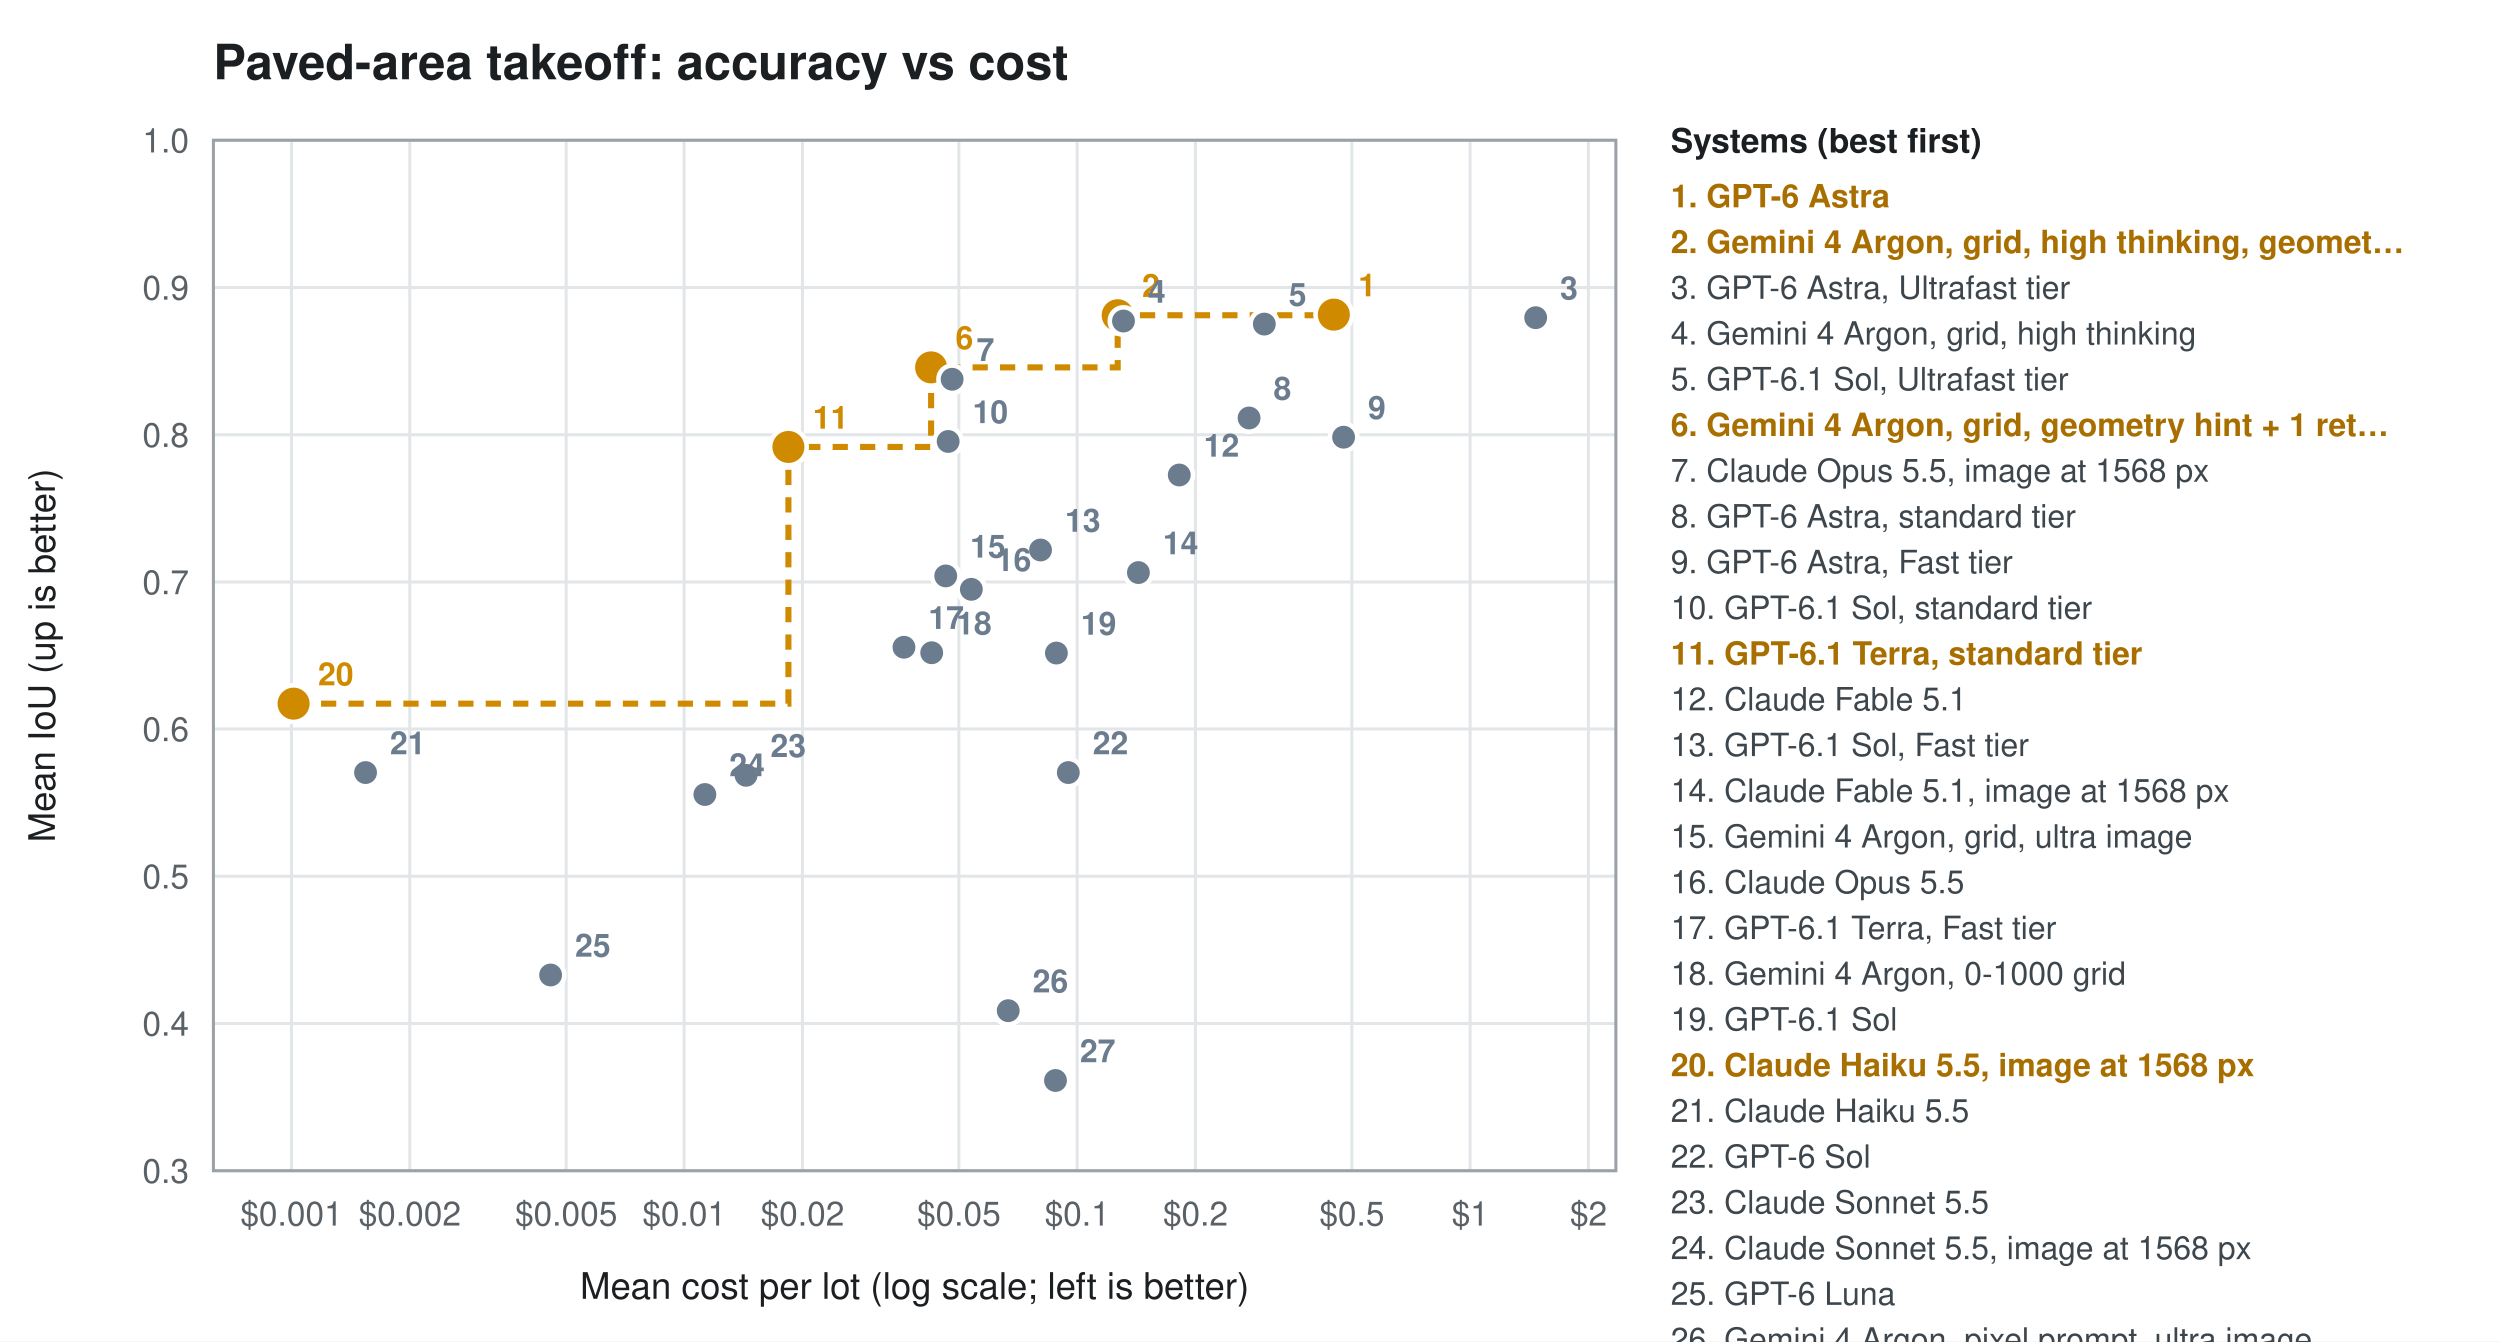
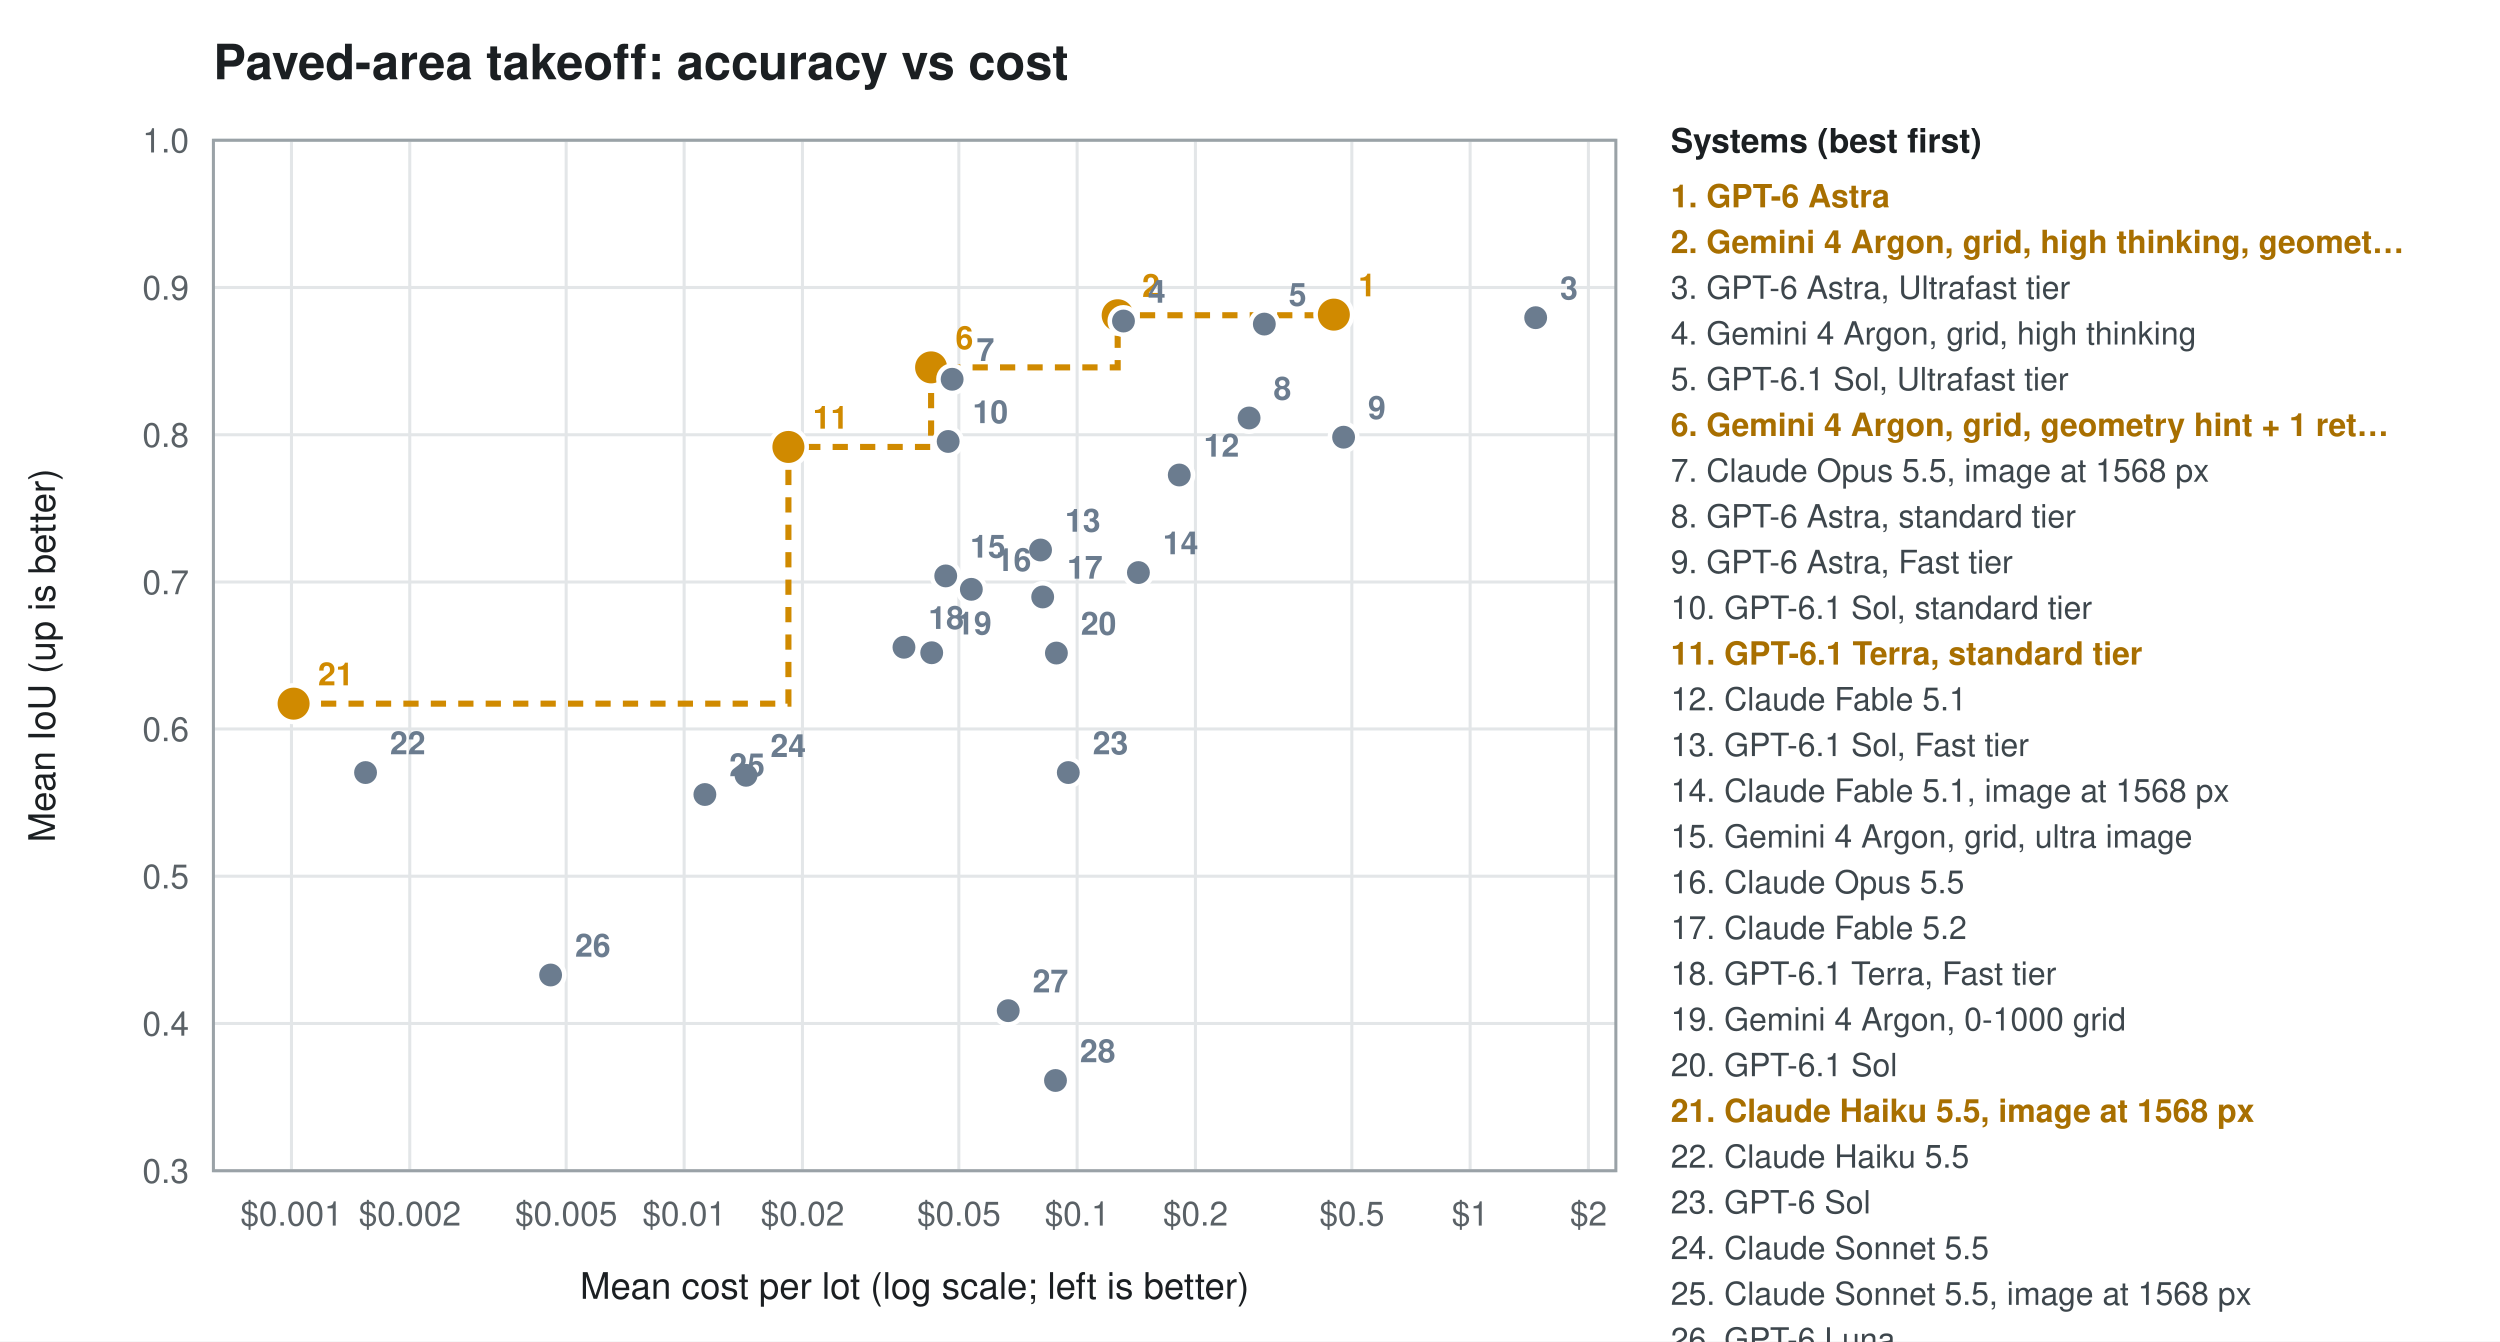
<svg xmlns="http://www.w3.org/2000/svg" viewBox="0 0 820 440" font-family="Helvetica, Arial, sans-serif">
  <rect width="820" height="440" fill="#ffffff" />
  <text x="70" y="26" font-size="16" font-weight="700" fill="#1b1f22">Paved-area takeoff: accuracy vs cost</text>
  <line x1="95.6" y1="46" x2="95.6" y2="384" stroke="#e3e6e8" />
  <text x="95.6" y="402" font-size="11" text-anchor="middle" fill="#5a6166">$0.001</text>
  <line x1="134.4" y1="46" x2="134.4" y2="384" stroke="#e3e6e8" />
  <text x="134.4" y="402" font-size="11" text-anchor="middle" fill="#5a6166">$0.002</text>
  <line x1="185.7" y1="46" x2="185.7" y2="384" stroke="#e3e6e8" />
  <text x="185.7" y="402" font-size="11" text-anchor="middle" fill="#5a6166">$0.005</text>
  <line x1="224.4" y1="46" x2="224.4" y2="384" stroke="#e3e6e8" />
  <text x="224.4" y="402" font-size="11" text-anchor="middle" fill="#5a6166">$0.01</text>
  <line x1="263.2" y1="46" x2="263.2" y2="384" stroke="#e3e6e8" />
  <text x="263.2" y="402" font-size="11" text-anchor="middle" fill="#5a6166">$0.02</text>
  <line x1="314.5" y1="46" x2="314.5" y2="384" stroke="#e3e6e8" />
  <text x="314.5" y="402" font-size="11" text-anchor="middle" fill="#5a6166">$0.05</text>
  <line x1="353.3" y1="46" x2="353.3" y2="384" stroke="#e3e6e8" />
  <text x="353.3" y="402" font-size="11" text-anchor="middle" fill="#5a6166">$0.1</text>
  <line x1="392.1" y1="46" x2="392.1" y2="384" stroke="#e3e6e8" />
  <text x="392.1" y="402" font-size="11" text-anchor="middle" fill="#5a6166">$0.2</text>
  <line x1="443.4" y1="46" x2="443.4" y2="384" stroke="#e3e6e8" />
  <text x="443.4" y="402" font-size="11" text-anchor="middle" fill="#5a6166">$0.5</text>
  <line x1="482.2" y1="46" x2="482.2" y2="384" stroke="#e3e6e8" />
  <text x="482.2" y="402" font-size="11" text-anchor="middle" fill="#5a6166">$1</text>
  <line x1="521.0" y1="46" x2="521.0" y2="384" stroke="#e3e6e8" />
  <text x="521.0" y="402" font-size="11" text-anchor="middle" fill="#5a6166">$2</text>
  <line x1="70" y1="384.0" x2="530" y2="384.0" stroke="#e3e6e8" />
  <text x="62" y="388.0" font-size="11" text-anchor="end" fill="#5a6166">0.3</text>
  <line x1="70" y1="335.7" x2="530" y2="335.7" stroke="#e3e6e8" />
  <text x="62" y="339.7" font-size="11" text-anchor="end" fill="#5a6166">0.4</text>
  <line x1="70" y1="287.4" x2="530" y2="287.4" stroke="#e3e6e8" />
  <text x="62" y="291.4" font-size="11" text-anchor="end" fill="#5a6166">0.5</text>
  <line x1="70" y1="239.1" x2="530" y2="239.1" stroke="#e3e6e8" />
  <text x="62" y="243.1" font-size="11" text-anchor="end" fill="#5a6166">0.6</text>
  <line x1="70" y1="190.9" x2="530" y2="190.9" stroke="#e3e6e8" />
  <text x="62" y="194.9" font-size="11" text-anchor="end" fill="#5a6166">0.7</text>
  <line x1="70" y1="142.6" x2="530" y2="142.6" stroke="#e3e6e8" />
  <text x="62" y="146.6" font-size="11" text-anchor="end" fill="#5a6166">0.8</text>
  <line x1="70" y1="94.3" x2="530" y2="94.3" stroke="#e3e6e8" />
  <text x="62" y="98.3" font-size="11" text-anchor="end" fill="#5a6166">0.9</text>
  <line x1="70" y1="46.0" x2="530" y2="46.0" stroke="#e3e6e8" />
  <text x="62" y="50.0" font-size="11" text-anchor="end" fill="#5a6166">1.0</text>
  <rect x="70" y="46" width="460" height="338" fill="none" stroke="#9aa2a7" />
  <text x="300.0" y="426" font-size="12" text-anchor="middle" fill="#1b1f22">Mean cost per lot (log scale; left is better)</text>
  <text transform="translate(18 215.0) rotate(-90)" font-size="12" text-anchor="middle" fill="#1b1f22">Mean IoU (up is better)</text>
  <path d="M96.3,230.8 L258.6,230.8 L258.6,146.6 L305.4,146.6 L305.4,120.5 L366.6,120.5 L366.6,103.4 L437.5,103.4 L437.5,103.2" fill="none" stroke="#d08a00" stroke-width="2" stroke-dasharray="5 4" />
  <circle cx="437.5" cy="103.2" r="6" fill="#d08a00" stroke="#ffffff" stroke-width="1.5" />
  <text x="445.5" y="97.2" font-size="10.5" font-weight="700" fill="#d08a00">1</text>
  <circle cx="366.6" cy="103.4" r="6" fill="#d08a00" stroke="#ffffff" stroke-width="1.5" />
  <text x="374.6" y="97.4" font-size="10.5" font-weight="700" fill="#d08a00">2</text>
  <circle cx="503.7" cy="104.2" r="4.5" fill="#6b7c8f" stroke="#ffffff" stroke-width="1.5" />
  <text x="511.7" y="98.2" font-size="10.5" font-weight="700" fill="#6b7c8f">3</text>
  <circle cx="368.5" cy="105.3" r="4.5" fill="#6b7c8f" stroke="#ffffff" stroke-width="1.5" />
  <text x="376.5" y="99.3" font-size="10.5" font-weight="700" fill="#6b7c8f">4</text>
  <circle cx="414.7" cy="106.3" r="4.5" fill="#6b7c8f" stroke="#ffffff" stroke-width="1.5" />
  <text x="422.7" y="100.3" font-size="10.5" font-weight="700" fill="#6b7c8f">5</text>
  <circle cx="305.4" cy="120.5" r="6" fill="#d08a00" stroke="#ffffff" stroke-width="1.5" />
  <text x="313.4" y="114.5" font-size="10.5" font-weight="700" fill="#d08a00">6</text>
  <circle cx="312.3" cy="124.4" r="4.5" fill="#6b7c8f" stroke="#ffffff" stroke-width="1.5" />
  <text x="320.3" y="118.4" font-size="10.5" font-weight="700" fill="#6b7c8f">7</text>
  <circle cx="409.7" cy="137.1" r="4.5" fill="#6b7c8f" stroke="#ffffff" stroke-width="1.5" />
  <text x="417.7" y="131.1" font-size="10.5" font-weight="700" fill="#6b7c8f">8</text>
  <circle cx="440.7" cy="143.4" r="4.5" fill="#6b7c8f" stroke="#ffffff" stroke-width="1.5" />
  <text x="448.7" y="137.4" font-size="10.5" font-weight="700" fill="#6b7c8f">9</text>
  <circle cx="311.0" cy="144.8" r="4.5" fill="#6b7c8f" stroke="#ffffff" stroke-width="1.5" />
  <text x="319.0" y="138.8" font-size="10.5" font-weight="700" fill="#6b7c8f">10</text>
  <circle cx="258.6" cy="146.6" r="6" fill="#d08a00" stroke="#ffffff" stroke-width="1.5" />
  <text x="266.6" y="140.6" font-size="10.5" font-weight="700" fill="#d08a00">11</text>
  <circle cx="386.8" cy="155.8" r="4.5" fill="#6b7c8f" stroke="#ffffff" stroke-width="1.5" />
  <text x="394.8" y="149.8" font-size="10.5" font-weight="700" fill="#6b7c8f">12</text>
  <circle cx="341.3" cy="180.4" r="4.5" fill="#6b7c8f" stroke="#ffffff" stroke-width="1.5" />
  <text x="349.3" y="174.4" font-size="10.5" font-weight="700" fill="#6b7c8f">13</text>
  <circle cx="373.4" cy="187.8" r="4.5" fill="#6b7c8f" stroke="#ffffff" stroke-width="1.5" />
  <text x="381.4" y="181.8" font-size="10.5" font-weight="700" fill="#6b7c8f">14</text>
  <circle cx="310.2" cy="188.9" r="4.5" fill="#6b7c8f" stroke="#ffffff" stroke-width="1.5" />
  <text x="318.2" y="182.9" font-size="10.5" font-weight="700" fill="#6b7c8f">15</text>
  <circle cx="318.6" cy="193.3" r="4.5" fill="#6b7c8f" stroke="#ffffff" stroke-width="1.5" />
  <text x="326.6" y="187.3" font-size="10.5" font-weight="700" fill="#6b7c8f">16</text>
+   <circle cx="342.0" cy="195.8" r="4.5" fill="#6b7c8f" stroke="#ffffff" stroke-width="1.5" />
+   <text x="350.0" y="189.8" font-size="10.5" font-weight="700" fill="#6b7c8f">17</text>
  <circle cx="296.5" cy="212.3" r="4.5" fill="#6b7c8f" stroke="#ffffff" stroke-width="1.5" />
-   <text x="304.5" y="206.3" font-size="10.5" font-weight="700" fill="#6b7c8f">17</text>
+   <text x="304.5" y="206.3" font-size="10.5" font-weight="700" fill="#6b7c8f">18</text>
  <circle cx="305.6" cy="214.1" r="4.5" fill="#6b7c8f" stroke="#ffffff" stroke-width="1.5" />
-   <text x="313.6" y="208.1" font-size="10.5" font-weight="700" fill="#6b7c8f">18</text>
+   <text x="313.6" y="208.1" font-size="10.5" font-weight="700" fill="#6b7c8f">19</text>
  <circle cx="346.5" cy="214.2" r="4.5" fill="#6b7c8f" stroke="#ffffff" stroke-width="1.5" />
-   <text x="354.5" y="208.2" font-size="10.5" font-weight="700" fill="#6b7c8f">19</text>
+   <text x="354.5" y="208.2" font-size="10.5" font-weight="700" fill="#6b7c8f">20</text>
  <circle cx="96.3" cy="230.8" r="6" fill="#d08a00" stroke="#ffffff" stroke-width="1.5" />
-   <text x="104.3" y="224.8" font-size="10.5" font-weight="700" fill="#d08a00">20</text>
+   <text x="104.3" y="224.8" font-size="10.5" font-weight="700" fill="#d08a00">21</text>
  <circle cx="119.9" cy="253.4" r="4.5" fill="#6b7c8f" stroke="#ffffff" stroke-width="1.5" />
-   <text x="127.9" y="247.4" font-size="10.5" font-weight="700" fill="#6b7c8f">21</text>
+   <text x="127.9" y="247.4" font-size="10.5" font-weight="700" fill="#6b7c8f">22</text>
  <circle cx="350.4" cy="253.4" r="4.5" fill="#6b7c8f" stroke="#ffffff" stroke-width="1.5" />
-   <text x="358.4" y="247.4" font-size="10.5" font-weight="700" fill="#6b7c8f">22</text>
+   <text x="358.4" y="247.4" font-size="10.5" font-weight="700" fill="#6b7c8f">23</text>
  <circle cx="244.7" cy="254.3" r="4.5" fill="#6b7c8f" stroke="#ffffff" stroke-width="1.5" />
-   <text x="252.7" y="248.3" font-size="10.5" font-weight="700" fill="#6b7c8f">23</text>
+   <text x="252.7" y="248.3" font-size="10.5" font-weight="700" fill="#6b7c8f">24</text>
  <circle cx="231.2" cy="260.6" r="4.5" fill="#6b7c8f" stroke="#ffffff" stroke-width="1.5" />
-   <text x="239.2" y="254.6" font-size="10.5" font-weight="700" fill="#6b7c8f">24</text>
+   <text x="239.2" y="254.6" font-size="10.5" font-weight="700" fill="#6b7c8f">25</text>
  <circle cx="180.6" cy="319.8" r="4.5" fill="#6b7c8f" stroke="#ffffff" stroke-width="1.5" />
-   <text x="188.6" y="313.8" font-size="10.5" font-weight="700" fill="#6b7c8f">25</text>
+   <text x="188.6" y="313.8" font-size="10.5" font-weight="700" fill="#6b7c8f">26</text>
  <circle cx="330.7" cy="331.5" r="4.5" fill="#6b7c8f" stroke="#ffffff" stroke-width="1.5" />
-   <text x="338.7" y="325.5" font-size="10.5" font-weight="700" fill="#6b7c8f">26</text>
+   <text x="338.7" y="325.5" font-size="10.5" font-weight="700" fill="#6b7c8f">27</text>
  <circle cx="346.2" cy="354.4" r="4.5" fill="#6b7c8f" stroke="#ffffff" stroke-width="1.5" />
-   <text x="354.2" y="348.4" font-size="10.5" font-weight="700" fill="#6b7c8f">27</text>
+   <text x="354.2" y="348.4" font-size="10.5" font-weight="700" fill="#6b7c8f">28</text>
  <text x="548" y="50" font-size="11" font-weight="700" fill="#1b1f22">Systems (best first)</text>
  <text x="548" y="68" font-size="10.5" fill="#a86f00" font-weight="700">1. GPT-6 Astra</text>
  <text x="548" y="83" font-size="10.5" fill="#a86f00" font-weight="700">2. Gemini 4 Argon, grid, high thinking, geomet…</text>
  <text x="548" y="98" font-size="10.5" fill="#3d464c" font-weight="400">3. GPT-6 Astra, Ultrafast tier</text>
  <text x="548" y="113" font-size="10.5" fill="#3d464c" font-weight="400">4. Gemini 4 Argon, grid, high thinking</text>
  <text x="548" y="128" font-size="10.5" fill="#3d464c" font-weight="400">5. GPT-6.1 Sol, Ultrafast tier</text>
  <text x="548" y="143" font-size="10.5" fill="#a86f00" font-weight="700">6. Gemini 4 Argon, grid, geometry hint + 1 ret…</text>
  <text x="548" y="158" font-size="10.5" fill="#3d464c" font-weight="400">7. Claude Opus 5.5, image at 1568 px</text>
  <text x="548" y="173" font-size="10.5" fill="#3d464c" font-weight="400">8. GPT-6 Astra, standard tier</text>
  <text x="548" y="188" font-size="10.5" fill="#3d464c" font-weight="400">9. GPT-6 Astra, Fast tier</text>
  <text x="548" y="203" font-size="10.5" fill="#3d464c" font-weight="400">10. GPT-6.1 Sol, standard tier</text>
  <text x="548" y="218" font-size="10.5" fill="#a86f00" font-weight="700">11. GPT-6.1 Terra, standard tier</text>
  <text x="548" y="233" font-size="10.5" fill="#3d464c" font-weight="400">12. Claude Fable 5.1</text>
  <text x="548" y="248" font-size="10.5" fill="#3d464c" font-weight="400">13. GPT-6.1 Sol, Fast tier</text>
  <text x="548" y="263" font-size="10.5" fill="#3d464c" font-weight="400">14. Claude Fable 5.1, image at 1568 px</text>
  <text x="548" y="278" font-size="10.5" fill="#3d464c" font-weight="400">15. Gemini 4 Argon, grid, ultra image</text>
  <text x="548" y="293" font-size="10.5" fill="#3d464c" font-weight="400">16. Claude Opus 5.5</text>
-   <text x="548" y="308" font-size="10.5" fill="#3d464c" font-weight="400">17. GPT-6.1 Terra, Fast tier</text>
-   <text x="548" y="323" font-size="10.5" fill="#3d464c" font-weight="400">18. Gemini 4 Argon, 0-1000 grid</text>
-   <text x="548" y="338" font-size="10.5" fill="#3d464c" font-weight="400">19. GPT-6.1 Sol</text>
-   <text x="548" y="353" font-size="10.5" fill="#a86f00" font-weight="700">20. Claude Haiku 5.5, image at 1568 px</text>
-   <text x="548" y="368" font-size="10.5" fill="#3d464c" font-weight="400">21. Claude Haiku 5.5</text>
-   <text x="548" y="383" font-size="10.5" fill="#3d464c" font-weight="400">22. GPT-6 Sol</text>
-   <text x="548" y="398" font-size="10.5" fill="#3d464c" font-weight="400">23. Claude Sonnet 5.5</text>
-   <text x="548" y="413" font-size="10.5" fill="#3d464c" font-weight="400">24. Claude Sonnet 5.5, image at 1568 px</text>
-   <text x="548" y="428" font-size="10.5" fill="#3d464c" font-weight="400">25. GPT-6 Luna</text>
-   <text x="548" y="443" font-size="10.5" fill="#3d464c" font-weight="400">26. Gemini 4 Argon, pixel prompt, ultra image</text>
-   <text x="548" y="458" font-size="10.5" fill="#3d464c" font-weight="400">27. Gemini 4 Argon, pixel prompt</text>
-   <text x="548" y="481" font-size="10" fill="#5a6166">Gold = on the frontier</text>
+   <text x="548" y="308" font-size="10.5" fill="#3d464c" font-weight="400">17. Claude Fable 5.2</text>
+   <text x="548" y="323" font-size="10.5" fill="#3d464c" font-weight="400">18. GPT-6.1 Terra, Fast tier</text>
+   <text x="548" y="338" font-size="10.5" fill="#3d464c" font-weight="400">19. Gemini 4 Argon, 0-1000 grid</text>
+   <text x="548" y="353" font-size="10.5" fill="#3d464c" font-weight="400">20. GPT-6.1 Sol</text>
+   <text x="548" y="368" font-size="10.5" fill="#a86f00" font-weight="700">21. Claude Haiku 5.5, image at 1568 px</text>
+   <text x="548" y="383" font-size="10.5" fill="#3d464c" font-weight="400">22. Claude Haiku 5.5</text>
+   <text x="548" y="398" font-size="10.5" fill="#3d464c" font-weight="400">23. GPT-6 Sol</text>
+   <text x="548" y="413" font-size="10.5" fill="#3d464c" font-weight="400">24. Claude Sonnet 5.5</text>
+   <text x="548" y="428" font-size="10.5" fill="#3d464c" font-weight="400">25. Claude Sonnet 5.5, image at 1568 px</text>
+   <text x="548" y="443" font-size="10.5" fill="#3d464c" font-weight="400">26. GPT-6 Luna</text>
+   <text x="548" y="458" font-size="10.5" fill="#3d464c" font-weight="400">27. Gemini 4 Argon, pixel prompt, ultra image</text>
+   <text x="548" y="473" font-size="10.5" fill="#3d464c" font-weight="400">28. Gemini 4 Argon, pixel prompt</text>
+   <text x="548" y="496" font-size="10" fill="#5a6166">Gold = on the frontier</text>
</svg>
